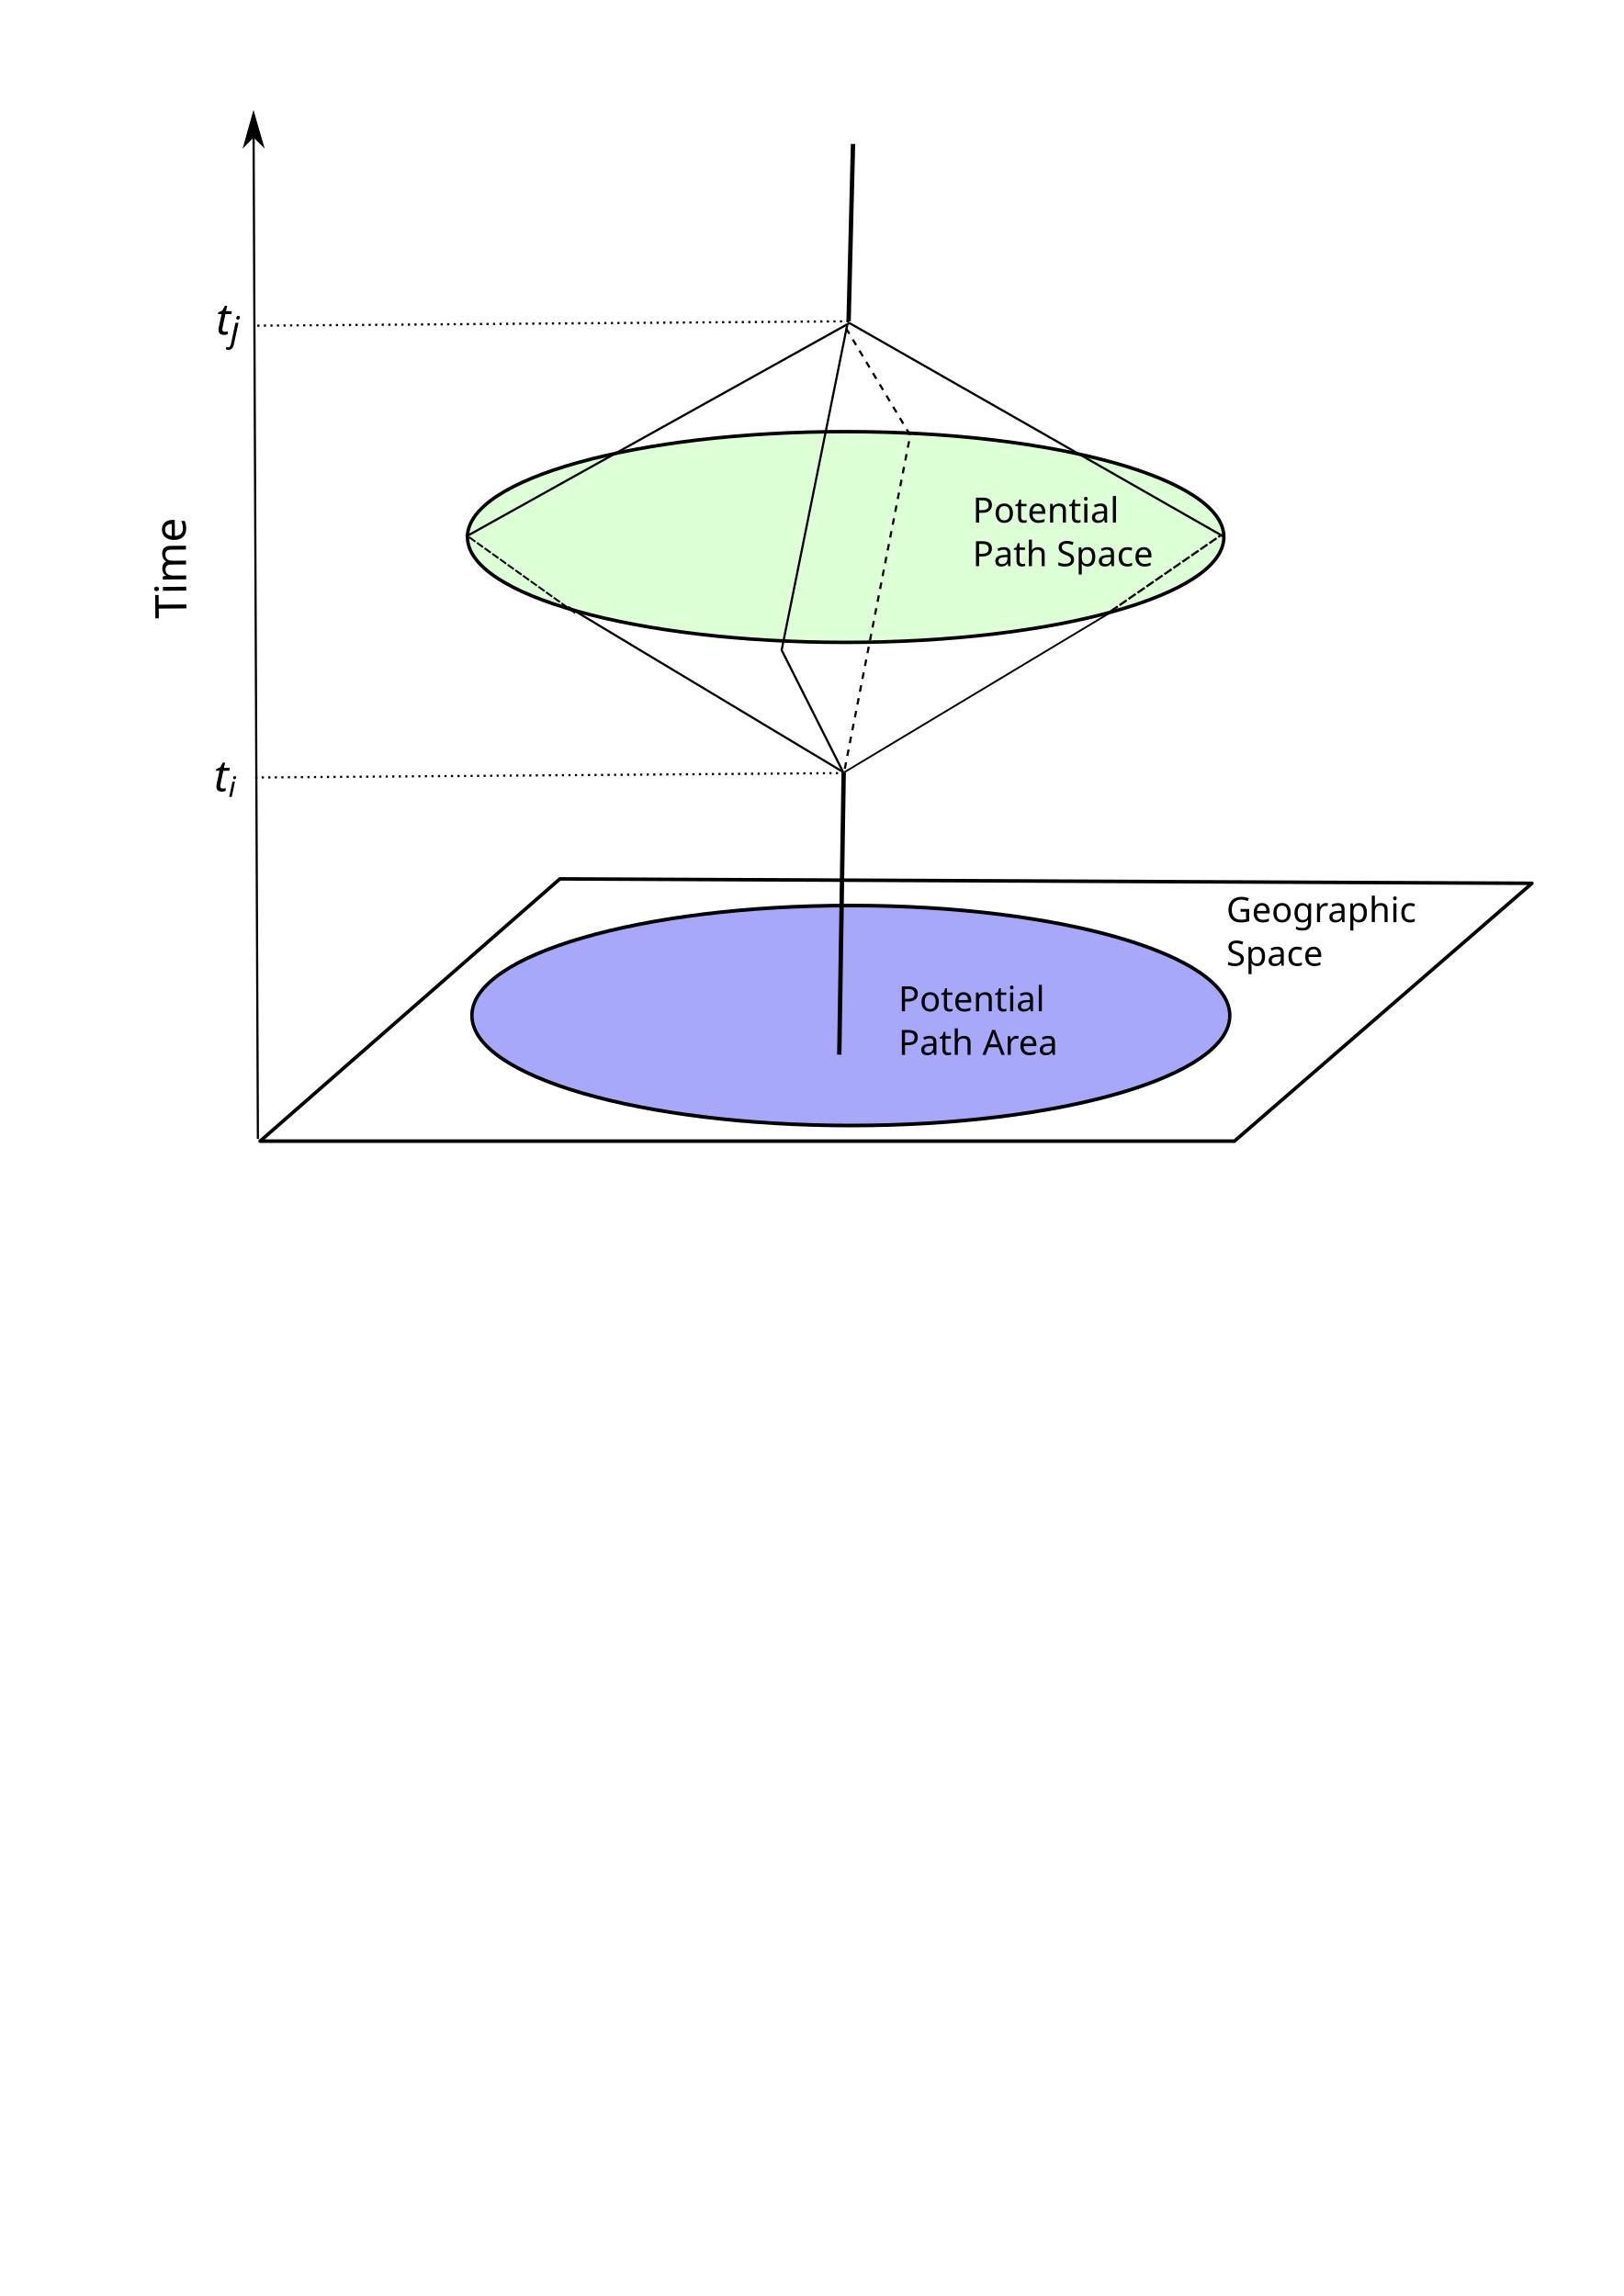
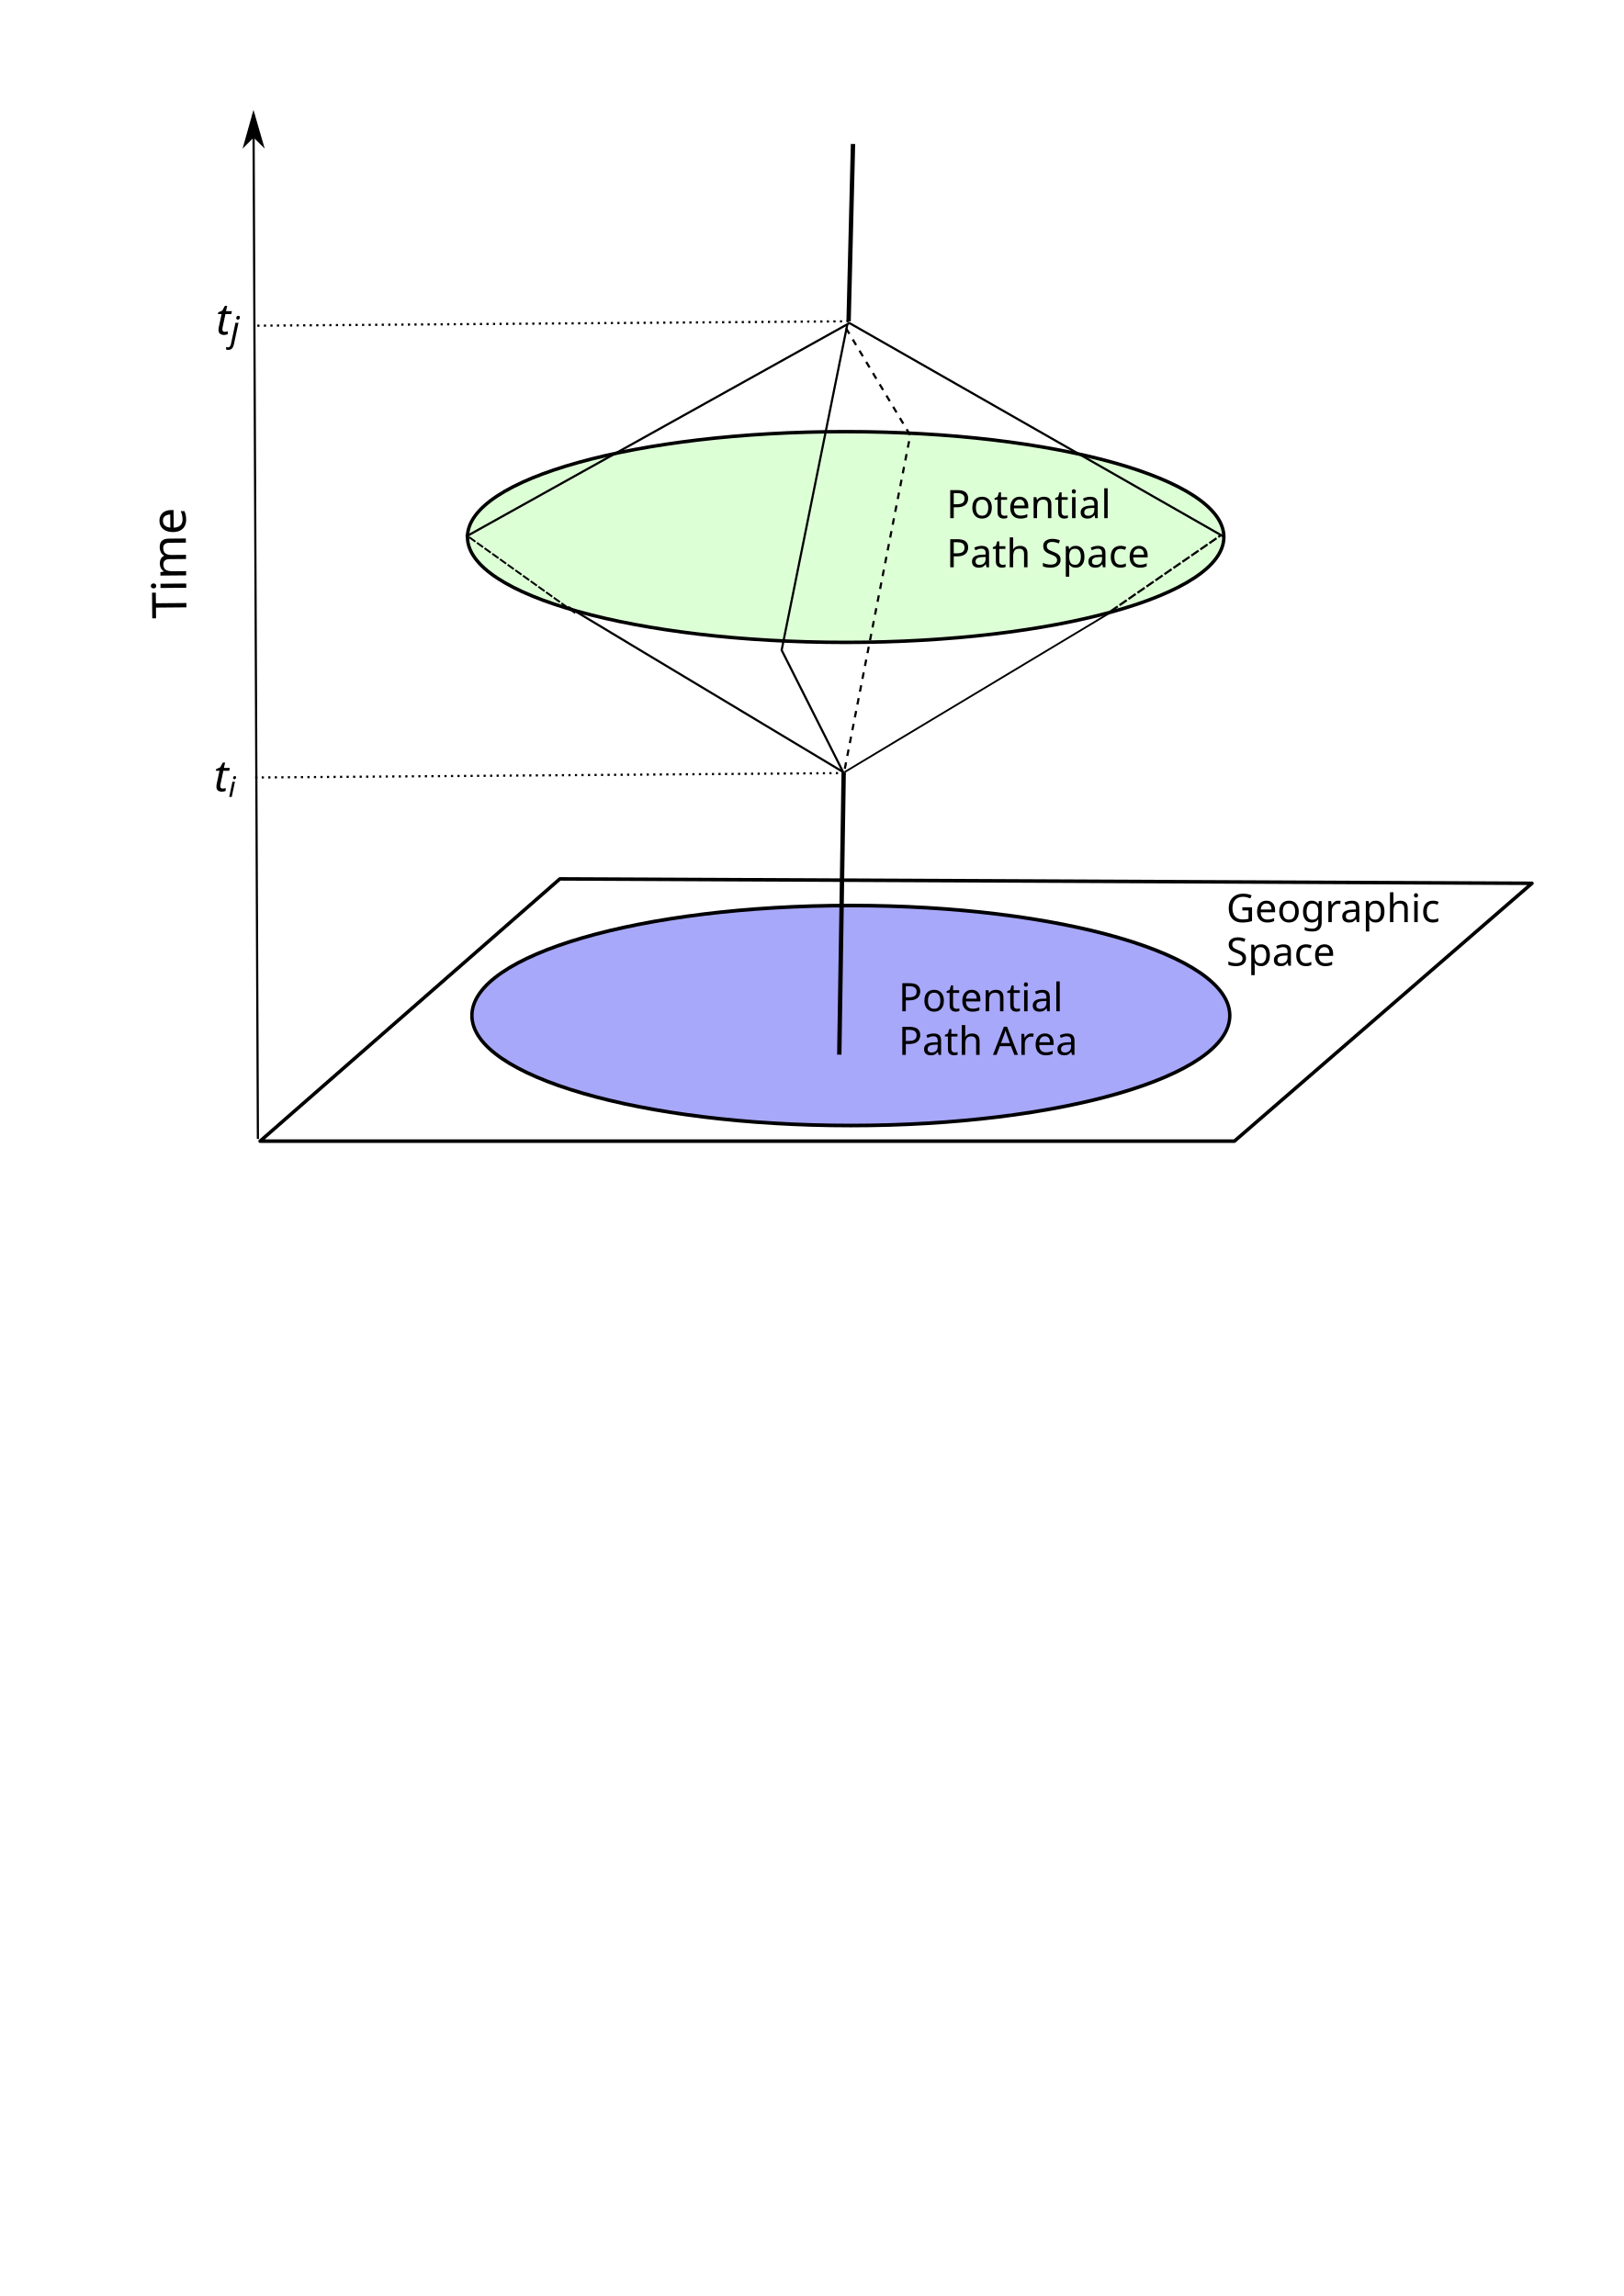
<svg xmlns="http://www.w3.org/2000/svg" width="744.094" height="1052.362" id="svg2" version="1.1">
  <defs id="defs4">
    <marker orient="auto" refY="0.0" refX="0.0" id="Arrow1Lend" style="overflow:visible;">
      <path id="path3874" d="M 0.0,0.0 L 5.0,-5.0 L -12.5,0.0 L 5.0,5.0 L 0.0,0.0 z " style="fill-rule:evenodd;stroke:#000000;stroke-width:1.0pt;" transform="scale(0.8) rotate(180) translate(12.5,0)" />
    </marker>
  </defs>
  <g id="layer1">
    <path style="fill:#2323f1;fill-opacity:0.393;stroke:#000000;stroke-width:1.432;stroke-linecap:round;stroke-linejoin:round;stroke-miterlimit:4;stroke-opacity:1;stroke-dasharray:none;stroke-dashoffset:0" id="path3066" d="m 373.756,451.321 a 159.604,43.437 0 1 1 -319.208,0 159.604,43.437 0 1 1 319.208,0 z" transform="matrix(1.088052,0,0,1.16075,156.91,-58.40769)" />
    <path style="fill:#2eff00;stroke:#000000;stroke-width:1.432;stroke-linecap:round;stroke-linejoin:round;stroke-miterlimit:4;stroke-opacity:1;stroke-dasharray:none;stroke-dashoffset:0;fill-opacity:0.164;opacity:1" id="path3066-7" d="m 373.756,451.321 a 159.604,43.437 0 1 1 -319.208,0 159.604,43.437 0 1 1 319.208,0 z" transform="matrix(1.085927,0,0,1.111829,154.9877,-255.6543)" />
    <path style="fill:none;stroke:#000000;stroke-width:1.609;stroke-linecap:round;stroke-linejoin:round;stroke-miterlimit:4;stroke-opacity:1;stroke-dashoffset:0" d="m 256.579,402.834 445.477,2.02 -136.371,118.188 -446.487,0 z" id="rect3856" />
    <path style="fill:none;stroke:#000000;stroke-width:1px;stroke-linecap:butt;stroke-linejoin:miter;stroke-opacity:1;marker-end:url(#Arrow1Lend)" d="M 118.188,522.032 116.168,52.311" id="path3863" />
    <path style="fill:none;stroke:#000000;stroke-width:0.991;stroke-linecap:butt;stroke-linejoin:miter;stroke-miterlimit:4;stroke-opacity:1;stroke-dasharray:none;stroke-dashoffset:0" d="m 260.302,278.146 126.063,75.697 -28.162,-55.859 30.08,-149.148" id="path4311" />
-     <text xml:space="preserve" style="font-size:40px;font-style:normal;font-variant:normal;font-weight:500;font-stretch:normal;line-height:125%;letter-spacing:0px;word-spacing:0px;writing-mode:lr-tb;fill:#000000;fill-opacity:1;stroke:none;font-family:Delicious;-inkscape-font-specification:Delicious Medium" x="-284.224" y="83.05" id="text4315" transform="matrix(-0.00856894,-0.9999633,0.9999633,-0.00856894,0,0)">
-       <tspan id="tspan4317" x="-284.224" y="83.05" style="font-size:20px">Time</tspan>
+     <text xml:space="preserve" style="font-size:40px;font-style:normal;font-variant:normal;font-weight:normal;font-stretch:normal;line-height:125%;letter-spacing:0px;word-spacing:0px;writing-mode:lr-tb;fill:#000000;fill-opacity:1;stroke:none;font-family:Myriad Web Pro;-inkscape-font-specification:Myriad Web Pro" x="-284.224" y="83.05" id="text4315" transform="matrix(-0.00856894,-0.9999633,0.9999633,-0.00856894,0,0)">
+       <tspan id="tspan4317" x="-284.224" y="83.05" style="font-size:22px;-inkscape-font-specification:Myriad Web Pro;font-family:Myriad Web Pro;font-weight:normal;font-style:normal;font-stretch:normal;font-variant:normal">Time</tspan>
    </text>
    <text xml:space="preserve" style="font-size:40px;font-style:normal;font-variant:normal;font-weight:500;font-stretch:normal;line-height:125%;letter-spacing:0px;word-spacing:0px;fill:#000000;fill-opacity:1;stroke:none;font-family:Delicious;-inkscape-font-specification:Delicious Medium" x="98.995" y="153.326" id="text4319">
-       <tspan id="tspan4321" x="98.995" y="153.326" style="font-size:20px;font-style:italic;-inkscape-font-specification:Delicious Medium Italic">t<tspan style="font-size:16px;font-style:italic;baseline-shift:sub;-inkscape-font-specification:Delicious Medium Italic" id="tspan4323">j</tspan>
+       <tspan id="tspan4321" x="98.995" y="153.326" style="font-size:20px;font-style:italic;-inkscape-font-specification:Myriad Web Pro Italic;font-family:Myriad Web Pro;font-weight:normal;font-stretch:normal;font-variant:normal">t<tspan style="font-size:16px;font-style:italic;baseline-shift:sub;-inkscape-font-specification:Myriad Web Pro Italic;font-family:Myriad Web Pro;font-weight:normal;font-stretch:normal;font-variant:normal" id="tspan4323">j</tspan>
      </tspan>
    </text>
    <text xml:space="preserve" style="font-size:40px;font-style:normal;font-variant:normal;font-weight:500;font-stretch:normal;line-height:125%;letter-spacing:0px;word-spacing:0px;fill:#000000;fill-opacity:1;stroke:none;font-family:Delicious;-inkscape-font-specification:Delicious Medium" x="98.039" y="362.674" id="text4319-2">
-       <tspan id="tspan4321-5" x="98.039" y="362.674" style="font-size:20px;font-style:italic;-inkscape-font-specification:Delicious Medium Italic">t<tspan style="font-size:65.001%;baseline-shift:sub" id="tspan4349">i</tspan>
+       <tspan id="tspan4321-5" x="98.039" y="362.674" style="font-size:20px;font-style:italic;-inkscape-font-specification:Myriad Web Pro Italic;font-family:Myriad Web Pro;font-weight:normal;font-stretch:normal;font-variant:normal">t<tspan style="font-size:65.001%;baseline-shift:sub;-inkscape-font-specification:Myriad Web Pro Italic;font-family:Myriad Web Pro;font-weight:normal;font-style:italic;font-stretch:normal;font-variant:normal" id="tspan4349">i</tspan>
      </tspan>
    </text>
    <path style="fill:none;stroke:#000000;stroke-width:2;stroke-linecap:butt;stroke-linejoin:miter;stroke-miterlimit:4;stroke-opacity:1;stroke-dasharray:none" d="m 384.616,483.394 2.02,-129.3" id="path4375" />
    <path style="fill:none;stroke:#000000;stroke-width:2;stroke-linecap:butt;stroke-linejoin:miter;stroke-miterlimit:4;stroke-opacity:1;stroke-dasharray:none" d="m 388.888,147.266 2.02,-81.271" id="path4375-7" />
    <path style="fill:none;stroke:#000000;stroke-width:0.866;stroke-linecap:butt;stroke-linejoin:miter;stroke-miterlimit:4;stroke-opacity:1;stroke-dasharray:3.464,0.866;stroke-dashoffset:0" d="M 263.638,281.001 213.504,245.152" id="path4409" />
    <path style="fill:none;stroke:#000000;stroke-width:1px;stroke-linecap:butt;stroke-linejoin:miter;stroke-opacity:1" d="m 213.571,245.934 175.714,-97.857 171.429,97.857" id="path4417" />
    <path style="fill:none;stroke:#000000;stroke-width:0.823px;stroke-linecap:butt;stroke-linejoin:miter;stroke-opacity:1" d="m 387.054,353.879 121.606,-73.034" id="path4421" />
    <path style="fill:none;stroke:#000000;stroke-width:1;stroke-linecap:butt;stroke-linejoin:miter;stroke-miterlimit:4;stroke-opacity:1;stroke-dasharray:4,1;stroke-dashoffset:0" d="m 508.929,280.219 50.714,-35" id="path4409-6" />
    <path style="fill:none;stroke:#000000;stroke-width:1;stroke-linecap:butt;stroke-linejoin:miter;stroke-opacity:1;stroke-miterlimit:4;stroke-dasharray:3,3;stroke-dashoffset:0" d="m 387.143,352.362 30,-152.857 -30,-50" id="path4458" />
-     <text xml:space="preserve" style="font-size:40px;font-style:normal;font-variant:normal;font-weight:500;font-stretch:normal;line-height:125%;letter-spacing:0px;word-spacing:0px;fill:#000000;fill-opacity:1;stroke:none;font-family:Delicious;-inkscape-font-specification:Delicious Medium" x="445.714" y="239.505" id="text4470">
-       <tspan id="tspan4472" x="445.714" y="239.505" style="font-size:16px">Potential</tspan>
-       <tspan x="445.714" y="259.505" id="tspan4474" style="font-size:16px">Path Space</tspan>
+     <text xml:space="preserve" style="font-size:40px;font-style:normal;font-variant:normal;font-weight:normal;font-stretch:normal;line-height:125%;letter-spacing:0px;word-spacing:0px;fill:#000000;fill-opacity:1;stroke:none;font-family:Myriad Web Pro;-inkscape-font-specification:Myriad Web Pro" x="433.714" y="237.505" id="text4470">
+       <tspan id="tspan4472" x="433.714" y="237.505" style="font-size:18px;font-style:normal;font-variant:normal;font-weight:normal;font-stretch:normal;font-family:Myriad Web Pro;-inkscape-font-specification:Myriad Web Pro">Potential</tspan>
+       <tspan x="433.714" y="260.005" id="tspan4474" style="font-size:18px;font-style:normal;font-variant:normal;font-weight:normal;font-stretch:normal;font-family:Myriad Web Pro;-inkscape-font-specification:Myriad Web Pro">Path Space</tspan>
    </text>
-     <text xml:space="preserve" style="font-size:40px;font-style:normal;font-variant:normal;font-weight:500;font-stretch:normal;line-height:125%;letter-spacing:0px;word-spacing:0px;fill:#000000;fill-opacity:1;stroke:none;font-family:Delicious;-inkscape-font-specification:Delicious Medium" x="411.749" y="463.508" id="text4470-8">
-       <tspan id="tspan4472-9" x="411.749" y="463.508" style="font-size:16px">Potential</tspan>
-       <tspan x="411.749" y="483.508" id="tspan4474-6" style="font-size:16px">Path Area</tspan>
+     <text xml:space="preserve" style="font-size:40px;font-style:normal;font-variant:normal;font-weight:normal;font-stretch:normal;line-height:125%;letter-spacing:0px;word-spacing:0px;fill:#000000;fill-opacity:1;stroke:none;font-family:Myriad Web Pro;-inkscape-font-specification:Myriad Web Pro" x="411.749" y="463.508" id="text4470-8">
+       <tspan id="tspan4472-9" x="411.749" y="463.508" style="font-size:18px;-inkscape-font-specification:Myriad Web Pro;font-family:Myriad Web Pro;font-weight:normal;font-style:normal;font-stretch:normal;font-variant:normal">Potential</tspan>
+       <tspan x="411.749" y="483.508" id="tspan4474-6" style="font-size:18px;-inkscape-font-specification:Myriad Web Pro;font-family:Myriad Web Pro;font-weight:normal;font-style:normal;font-stretch:normal;font-variant:normal">Path Area</tspan>
    </text>
-     <text xml:space="preserve" style="font-size:40px;font-style:normal;font-variant:normal;font-weight:500;font-stretch:normal;line-height:125%;letter-spacing:0px;word-spacing:0px;fill:#000000;fill-opacity:1;stroke:none;font-family:Delicious;-inkscape-font-specification:Delicious Medium" x="562" y="422.648" id="text4500">
-       <tspan id="tspan4502" x="562" y="422.648" style="font-size:16px">Geographic</tspan>
-       <tspan x="562" y="442.648" id="tspan4504" style="font-size:16px">Space</tspan>
+     <text xml:space="preserve" style="font-size:40px;font-style:normal;font-variant:normal;font-weight:normal;font-stretch:normal;line-height:125%;letter-spacing:0px;word-spacing:0px;fill:#000000;fill-opacity:1;stroke:none;font-family:Myriad Web Pro;-inkscape-font-specification:Myriad Web Pro" x="562" y="422.648" id="text4500">
+       <tspan id="tspan4502" x="562" y="422.648" style="font-size:18px;-inkscape-font-specification:Myriad Web Pro;font-family:Myriad Web Pro;font-weight:normal;font-style:normal;font-stretch:normal;font-variant:normal">Geographic</tspan>
+       <tspan x="562" y="442.648" id="tspan4504" style="font-size:18px;-inkscape-font-specification:Myriad Web Pro;font-family:Myriad Web Pro;font-weight:normal;font-style:normal;font-stretch:normal;font-variant:normal">Space</tspan>
    </text>
    <path style="fill:none;stroke:#000000;stroke-width:1;stroke-linecap:butt;stroke-linejoin:miter;stroke-opacity:1;stroke-miterlimit:4;stroke-dasharray:1,2;stroke-dashoffset:0" d="m 388.909,147.266 -272.741,2.02" id="path4514" />
    <path style="fill:none;stroke:#000000;stroke-width:0.997;stroke-linecap:butt;stroke-linejoin:miter;stroke-miterlimit:4;stroke-opacity:1;stroke-dasharray:0.997, 1.993;stroke-dashoffset:0" d="m 387.044,354.347 -270.876,2.02" id="path4514-0" />
  </g>
</svg>
